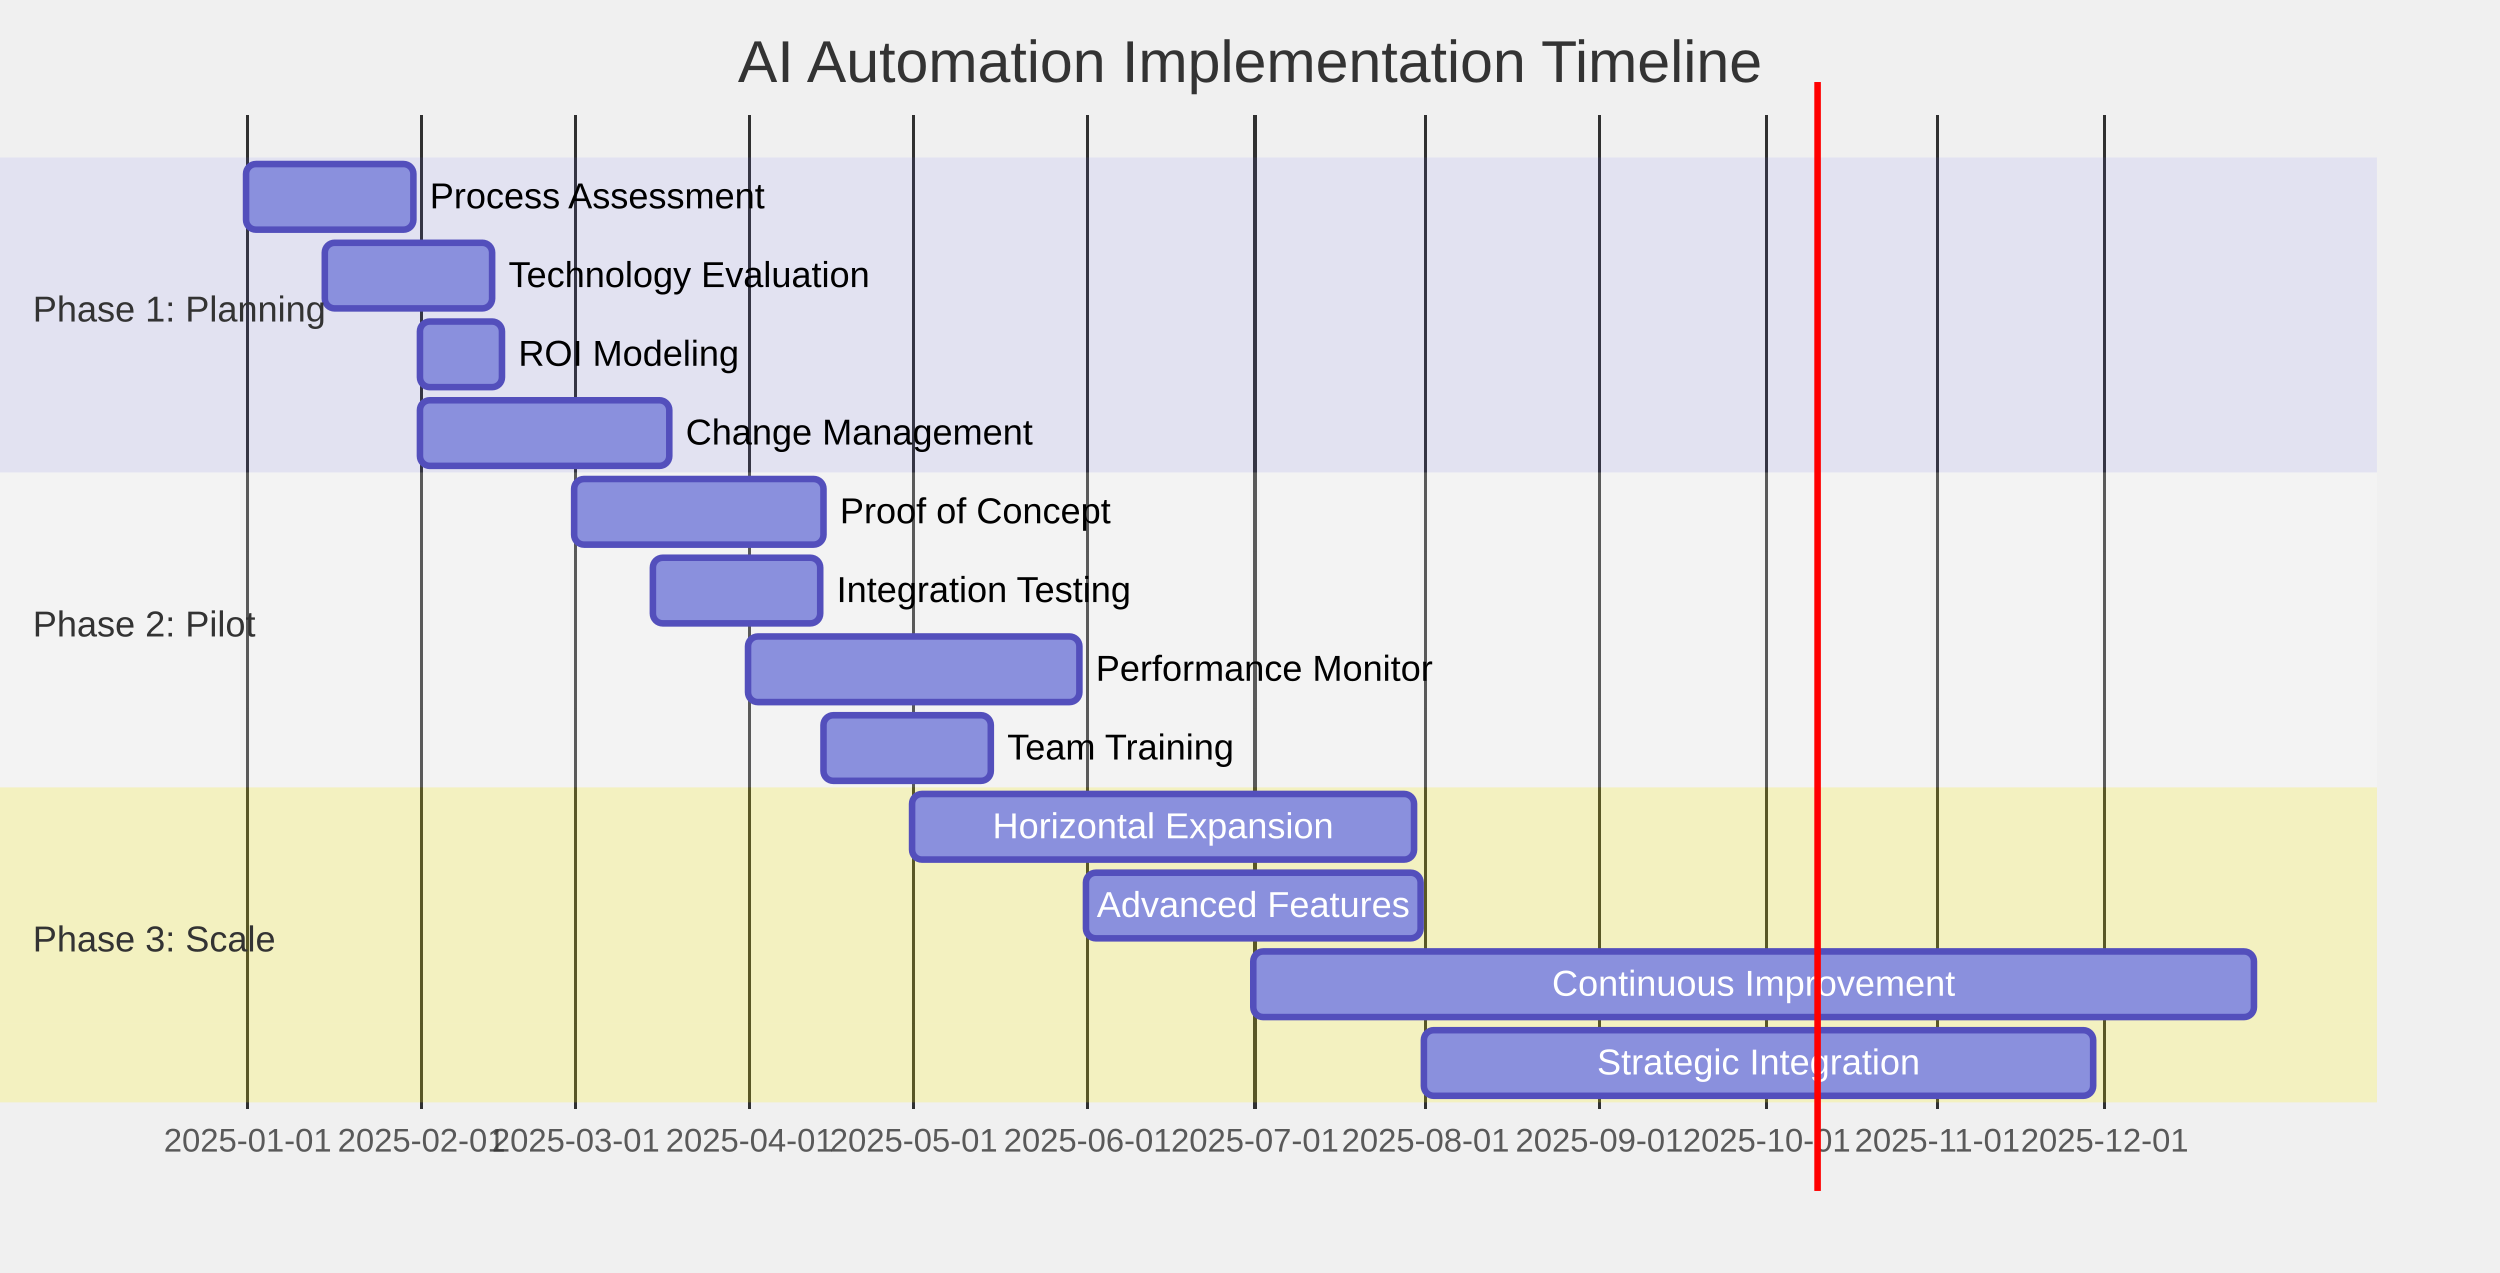
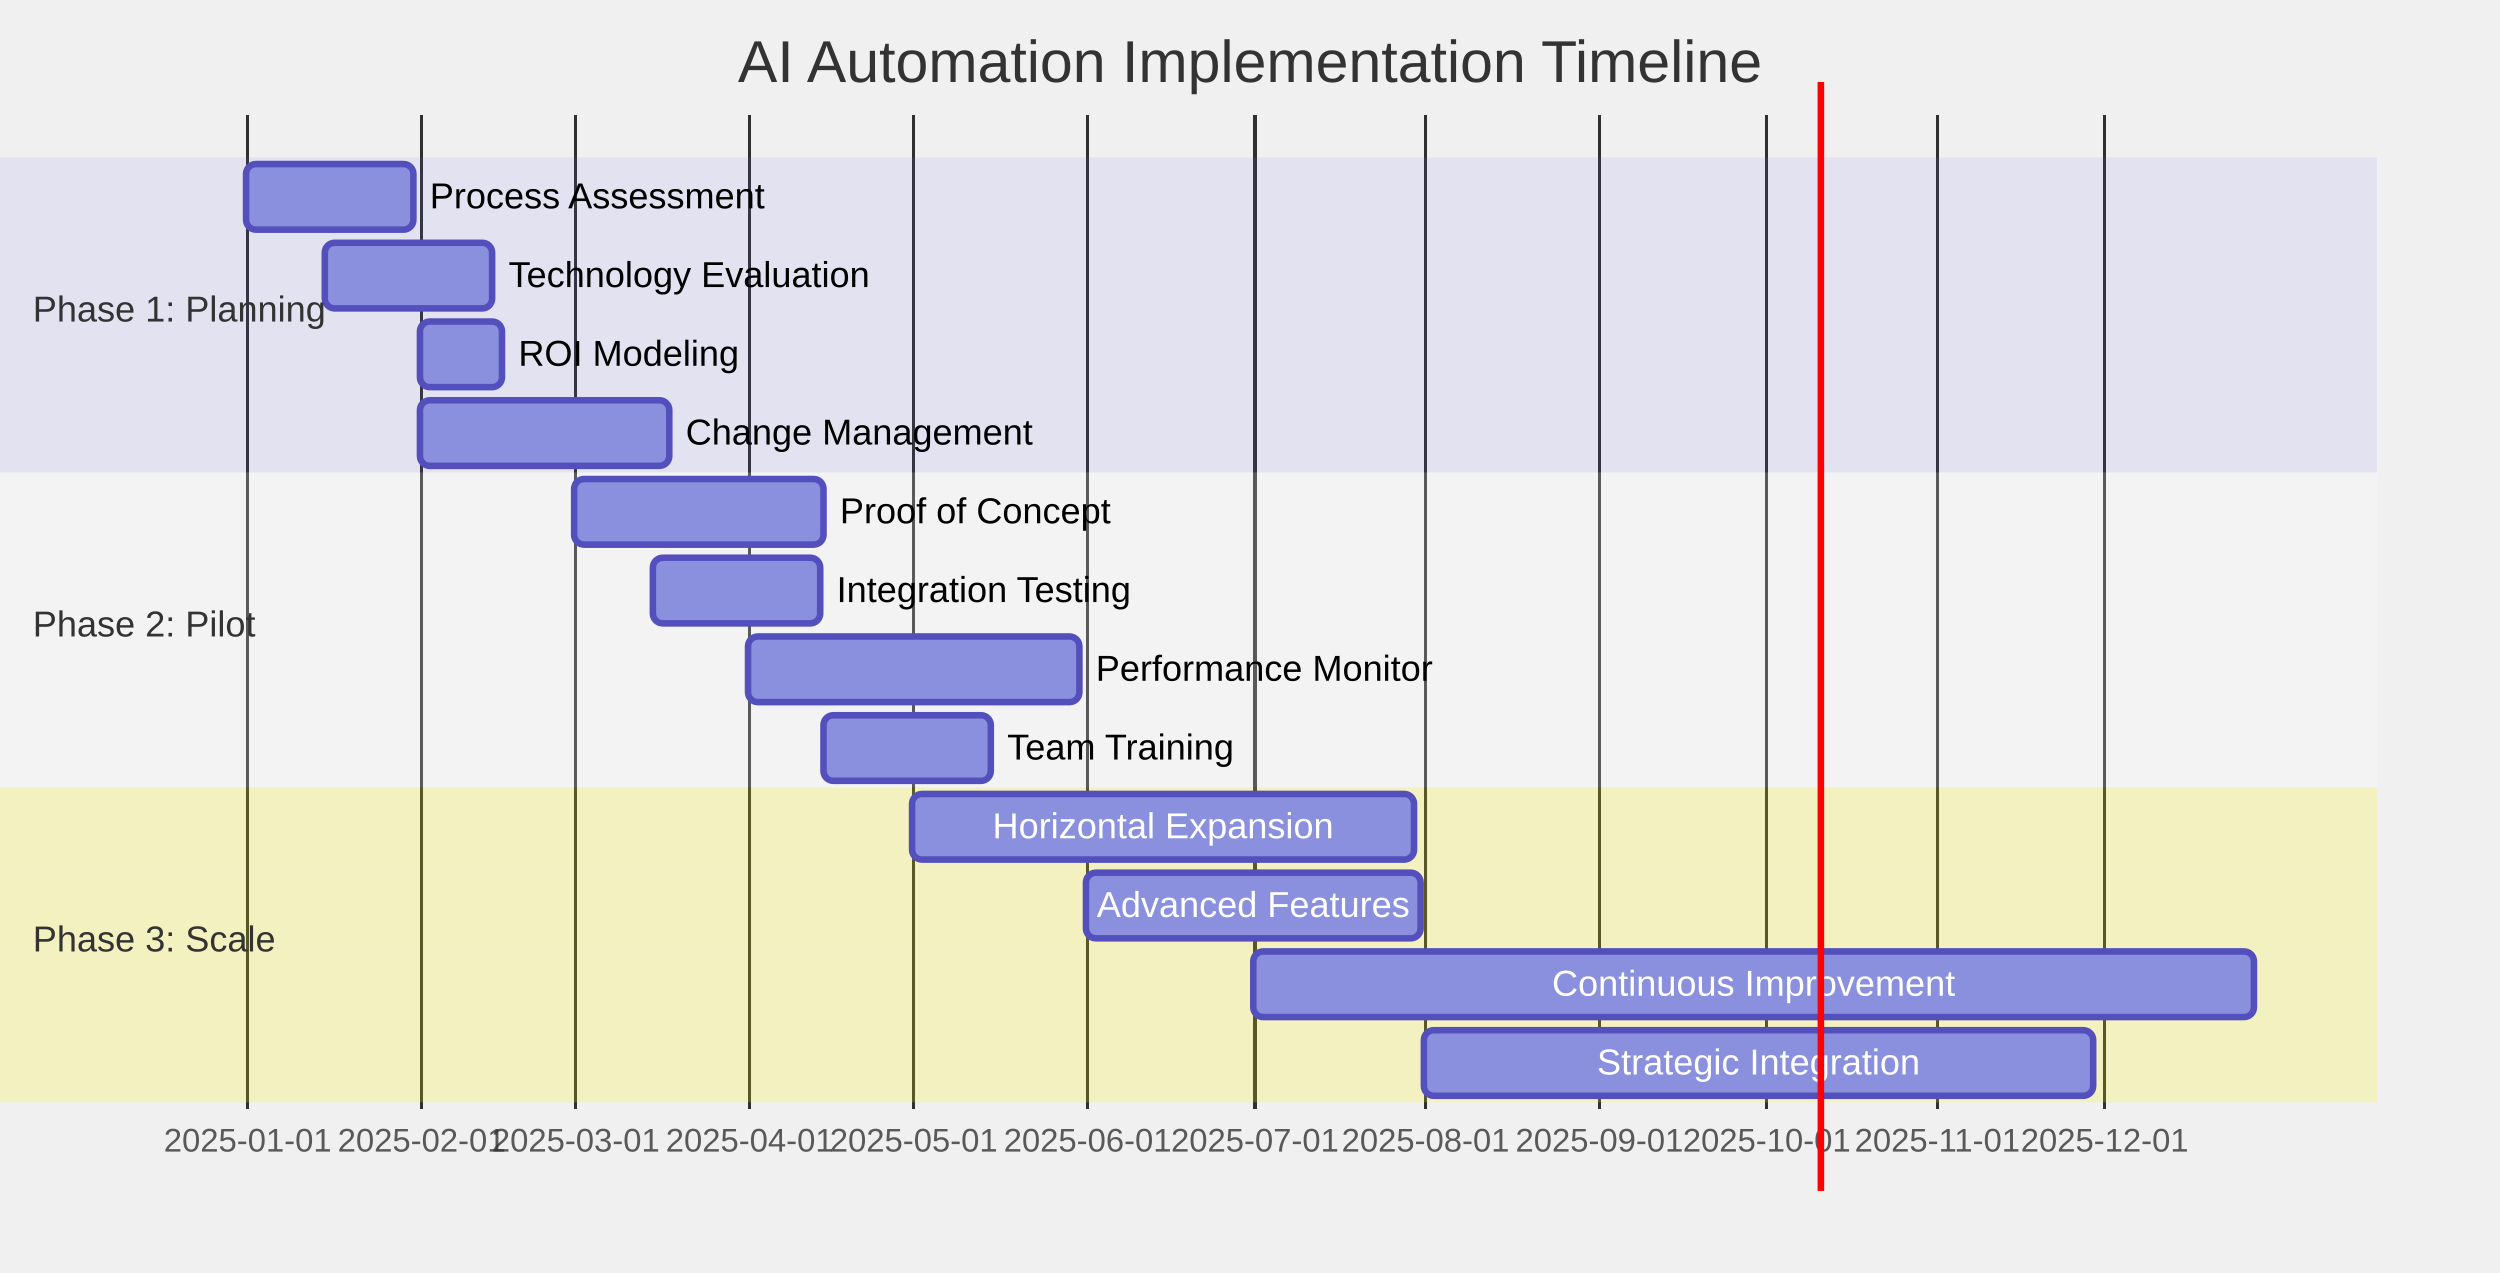
<svg xmlns="http://www.w3.org/2000/svg" aria-roledescription="gantt" role="graphics-document document" style="max-width: 762px; background-color: transparent;" viewBox="0 0 762 388" width="100%" id="my-svg">
  <style>#my-svg{font-family:"trebuchet ms",verdana,arial,sans-serif;font-size:16px;fill:#333;}#my-svg .error-icon{fill:#552222;}#my-svg .error-text{fill:#552222;stroke:#552222;}#my-svg .edge-thickness-normal{stroke-width:2px;}#my-svg .edge-thickness-thick{stroke-width:3.5px;}#my-svg .edge-pattern-solid{stroke-dasharray:0;}#my-svg .edge-pattern-dashed{stroke-dasharray:3;}#my-svg .edge-pattern-dotted{stroke-dasharray:2;}#my-svg .marker{fill:#333333;stroke:#333333;}#my-svg .marker.cross{stroke:#333333;}#my-svg svg{font-family:"trebuchet ms",verdana,arial,sans-serif;font-size:16px;}#my-svg .mermaid-main-font{font-family:var(--mermaid-font-family, "trebuchet ms", verdana, arial, sans-serif);}#my-svg .exclude-range{fill:#eeeeee;}#my-svg .section{stroke:none;opacity:0.2;}#my-svg .section0{fill:rgba(102, 102, 255, 0.49);}#my-svg .section2{fill:#fff400;}#my-svg .section1,#my-svg .section3{fill:white;opacity:0.2;}#my-svg .sectionTitle0{fill:#333;}#my-svg .sectionTitle1{fill:#333;}#my-svg .sectionTitle2{fill:#333;}#my-svg .sectionTitle3{fill:#333;}#my-svg .sectionTitle{text-anchor:start;font-family:var(--mermaid-font-family, "trebuchet ms", verdana, arial, sans-serif);}#my-svg .grid .tick{stroke:lightgrey;opacity:0.8;shape-rendering:crispEdges;}#my-svg .grid .tick text{font-family:"trebuchet ms",verdana,arial,sans-serif;fill:#333;}#my-svg .grid path{stroke-width:0;}#my-svg .today{fill:none;stroke:red;stroke-width:2px;}#my-svg .task{stroke-width:2;}#my-svg .taskText{text-anchor:middle;font-family:var(--mermaid-font-family, "trebuchet ms", verdana, arial, sans-serif);}#my-svg .taskTextOutsideRight{fill:black;text-anchor:start;font-family:var(--mermaid-font-family, "trebuchet ms", verdana, arial, sans-serif);}#my-svg .taskTextOutsideLeft{fill:black;text-anchor:end;}#my-svg .task.clickable{cursor:pointer;}#my-svg .taskText.clickable{cursor:pointer;fill:#003163!important;font-weight:bold;}#my-svg .taskTextOutsideLeft.clickable{cursor:pointer;fill:#003163!important;font-weight:bold;}#my-svg .taskTextOutsideRight.clickable{cursor:pointer;fill:#003163!important;font-weight:bold;}#my-svg .taskText0,#my-svg .taskText1,#my-svg .taskText2,#my-svg .taskText3{fill:white;}#my-svg .task0,#my-svg .task1,#my-svg .task2,#my-svg .task3{fill:#8a90dd;stroke:#534fbc;}#my-svg .taskTextOutside0,#my-svg .taskTextOutside2{fill:black;}#my-svg .taskTextOutside1,#my-svg .taskTextOutside3{fill:black;}#my-svg .active0,#my-svg .active1,#my-svg .active2,#my-svg .active3{fill:#bfc7ff;stroke:#534fbc;}#my-svg .activeText0,#my-svg .activeText1,#my-svg .activeText2,#my-svg .activeText3{fill:black!important;}#my-svg .done0,#my-svg .done1,#my-svg .done2,#my-svg .done3{stroke:grey;fill:lightgrey;stroke-width:2;}#my-svg .doneText0,#my-svg .doneText1,#my-svg .doneText2,#my-svg .doneText3{fill:black!important;}#my-svg .crit0,#my-svg .crit1,#my-svg .crit2,#my-svg .crit3{stroke:#ff8888;fill:red;stroke-width:2;}#my-svg .activeCrit0,#my-svg .activeCrit1,#my-svg .activeCrit2,#my-svg .activeCrit3{stroke:#ff8888;fill:#bfc7ff;stroke-width:2;}#my-svg .doneCrit0,#my-svg .doneCrit1,#my-svg .doneCrit2,#my-svg .doneCrit3{stroke:#ff8888;fill:lightgrey;stroke-width:2;cursor:pointer;shape-rendering:crispEdges;}#my-svg .milestone{transform:rotate(45deg) scale(0.8,0.8);}#my-svg .milestoneText{font-style:italic;}#my-svg .doneCritText0,#my-svg .doneCritText1,#my-svg .doneCritText2,#my-svg .doneCritText3{fill:black!important;}#my-svg .activeCritText0,#my-svg .activeCritText1,#my-svg .activeCritText2,#my-svg .activeCritText3{fill:black!important;}#my-svg .titleText{text-anchor:middle;font-size:18px;fill:#333;font-family:var(--mermaid-font-family, "trebuchet ms", verdana, arial, sans-serif);}#my-svg :root{--mermaid-font-family:"trebuchet ms",verdana,arial,sans-serif;}</style>
  <g />
  <g text-anchor="middle" font-family="sans-serif" font-size="10" fill="none" transform="translate(75, 338)" class="grid">
    <path d="M0.5,-303V0.5H612.5V-303" stroke="currentColor" class="domain" />
    <g transform="translate(0.5,0)" opacity="1" class="tick">
      <line y2="-303" stroke="currentColor" />
      <text style="text-anchor: middle;" font-size="10" stroke="none" dy="1em" y="3" fill="#000">2025-01-01</text>
    </g>
    <g transform="translate(53.5,0)" opacity="1" class="tick">
      <line y2="-303" stroke="currentColor" />
      <text style="text-anchor: middle;" font-size="10" stroke="none" dy="1em" y="3" fill="#000">2025-02-01</text>
    </g>
    <g transform="translate(100.5,0)" opacity="1" class="tick">
      <line y2="-303" stroke="currentColor" />
      <text style="text-anchor: middle;" font-size="10" stroke="none" dy="1em" y="3" fill="#000">2025-03-01</text>
    </g>
    <g transform="translate(153.5,0)" opacity="1" class="tick">
      <line y2="-303" stroke="currentColor" />
      <text style="text-anchor: middle;" font-size="10" stroke="none" dy="1em" y="3" fill="#000">2025-04-01</text>
    </g>
    <g transform="translate(203.5,0)" opacity="1" class="tick">
      <line y2="-303" stroke="currentColor" />
      <text style="text-anchor: middle;" font-size="10" stroke="none" dy="1em" y="3" fill="#000">2025-05-01</text>
    </g>
    <g transform="translate(256.5,0)" opacity="1" class="tick">
      <line y2="-303" stroke="currentColor" />
      <text style="text-anchor: middle;" font-size="10" stroke="none" dy="1em" y="3" fill="#000">2025-06-01</text>
    </g>
    <g transform="translate(307.5,0)" opacity="1" class="tick">
      <line y2="-303" stroke="currentColor" />
      <text style="text-anchor: middle;" font-size="10" stroke="none" dy="1em" y="3" fill="#000">2025-07-01</text>
    </g>
    <g transform="translate(359.5,0)" opacity="1" class="tick">
      <line y2="-303" stroke="currentColor" />
      <text style="text-anchor: middle;" font-size="10" stroke="none" dy="1em" y="3" fill="#000">2025-08-01</text>
    </g>
    <g transform="translate(412.5,0)" opacity="1" class="tick">
      <line y2="-303" stroke="currentColor" />
      <text style="text-anchor: middle;" font-size="10" stroke="none" dy="1em" y="3" fill="#000">2025-09-01</text>
    </g>
    <g transform="translate(463.5,0)" opacity="1" class="tick">
      <line y2="-303" stroke="currentColor" />
      <text style="text-anchor: middle;" font-size="10" stroke="none" dy="1em" y="3" fill="#000">2025-10-01</text>
    </g>
    <g transform="translate(515.5,0)" opacity="1" class="tick">
      <line y2="-303" stroke="currentColor" />
      <text style="text-anchor: middle;" font-size="10" stroke="none" dy="1em" y="3" fill="#000">2025-11-01</text>
    </g>
    <g transform="translate(566.5,0)" opacity="1" class="tick">
      <line y2="-303" stroke="currentColor" />
      <text style="text-anchor: middle;" font-size="10" stroke="none" dy="1em" y="3" fill="#000">2025-12-01</text>
    </g>
  </g>
  <g>
    <rect class="section section0" height="24" width="724.5" y="48" x="0" />
    <rect class="section section0" height="24" width="724.5" y="72" x="0" />
    <rect class="section section0" height="24" width="724.5" y="96" x="0" />
    <rect class="section section0" height="24" width="724.5" y="120" x="0" />
    <rect class="section section1" height="24" width="724.5" y="144" x="0" />
    <rect class="section section1" height="24" width="724.5" y="168" x="0" />
    <rect class="section section1" height="24" width="724.5" y="192" x="0" />
    <rect class="section section1" height="24" width="724.5" y="216" x="0" />
    <rect class="section section2" height="24" width="724.5" y="240" x="0" />
    <rect class="section section2" height="24" width="724.5" y="264" x="0" />
    <rect class="section section2" height="24" width="724.5" y="288" x="0" />
    <rect class="section section2" height="24" width="724.5" y="312" x="0" />
  </g>
  <g>
    <rect class="task task0" transform-origin="100.5px 60px" height="20" width="51" y="50" x="75" ry="3" rx="3" id="task1" />
    <rect class="task task0" transform-origin="124.5px 84px" height="20" width="51" y="74" x="99" ry="3" rx="3" id="task2" />
    <rect class="task task0" transform-origin="140.5px 108px" height="20" width="25" y="98" x="128" ry="3" rx="3" id="task3" />
    <rect class="task task0" transform-origin="166px 132px" height="20" width="76" y="122" x="128" ry="3" rx="3" id="task4" />
    <rect class="task task1" transform-origin="213px 156px" height="20" width="76" y="146" x="175" ry="3" rx="3" id="task5" />
    <rect class="task task1" transform-origin="224.5px 180px" height="20" width="51" y="170" x="199" ry="3" rx="3" id="task6" />
    <rect class="task task1" transform-origin="278.5px 204px" height="20" width="101" y="194" x="228" ry="3" rx="3" id="task7" />
    <rect class="task task1" transform-origin="276.5px 228px" height="20" width="51" y="218" x="251" ry="3" rx="3" id="task8" />
    <rect class="task task2" transform-origin="354.5px 252px" height="20" width="153" y="242" x="278" ry="3" rx="3" id="task9" />
    <rect class="task task2" transform-origin="382px 276px" height="20" width="102" y="266" x="331" ry="3" rx="3" id="task10" />
    <rect class="task task2" transform-origin="534.5px 300px" height="20" width="305" y="290" x="382" ry="3" rx="3" id="task11" />
    <rect class="task task2" transform-origin="536px 324px" height="20" width="204" y="314" x="434" ry="3" rx="3" id="task12" />
    <text class="taskTextOutsideRight taskTextOutside0  width-102.09375" y="63.5" x="131" font-size="11" id="task1-text">Process Assessment     </text>
    <text class="taskTextOutsideRight taskTextOutside0  width-110.078125" y="87.5" x="155" font-size="11" id="task2-text">Technology Evaluation  </text>
    <text class="taskTextOutsideRight taskTextOutside0  width-67.265625" y="111.5" x="158" font-size="11" id="task3-text">ROI Modeling          </text>
    <text class="taskTextOutsideRight taskTextOutside0  width-105.796875" y="135.5" x="209" font-size="11" id="task4-text">Change Management     </text>
    <text class="taskTextOutsideRight taskTextOutside1  width-82.5625" y="159.5" x="256" font-size="11" id="task5-text">Proof of Concept      </text>
    <text class="taskTextOutsideRight taskTextOutside1  width-89.703125" y="183.5" x="255" font-size="11" id="task6-text">Integration Testing   </text>
    <text class="taskTextOutsideRight taskTextOutside1  width-103.04296875" y="207.5" x="334" font-size="11" id="task7-text">Performance Monitor   </text>
    <text class="taskTextOutsideRight taskTextOutside1  width-69.09375" y="231.5" x="307" font-size="11" id="task8-text">Team Training         </text>
    <text class="taskText taskText2  width-103.953125" y="255.5" x="354.5" font-size="11" id="task9-text">Horizontal Expansion  </text>
    <text class="taskText taskText2  width-95.890625" y="279.5" x="382" font-size="11" id="task10-text">Advanced Features     </text>
    <text class="taskText taskText2  width-122.90625" y="303.5" x="534.5" font-size="11" id="task11-text">Continuous Improvement</text>
    <text class="taskText taskText2  width-98.453125" y="327.5" x="536" font-size="11" id="task12-text">Strategic Integration </text>
  </g>
  <g>
    <text class="sectionTitle sectionTitle0" font-size="11" y="98" x="10" dy="0em">
      <tspan x="10" alignment-baseline="central">Phase 1: Planning</tspan>
    </text>
    <text class="sectionTitle sectionTitle1" font-size="11" y="194" x="10" dy="0em">
      <tspan x="10" alignment-baseline="central">Phase 2: Pilot</tspan>
    </text>
    <text class="sectionTitle sectionTitle2" font-size="11" y="290" x="10" dy="0em">
      <tspan x="10" alignment-baseline="central">Phase 3: Scale</tspan>
    </text>
  </g>
  <g class="today">
-     <line class="today" y2="363" y1="25" x2="554" x1="554" />
+     <line class="today" y2="363" y1="25" x2="555" x1="555" />
  </g>
  <text class="titleText" y="25" x="381">AI Automation Implementation Timeline</text>
</svg>
